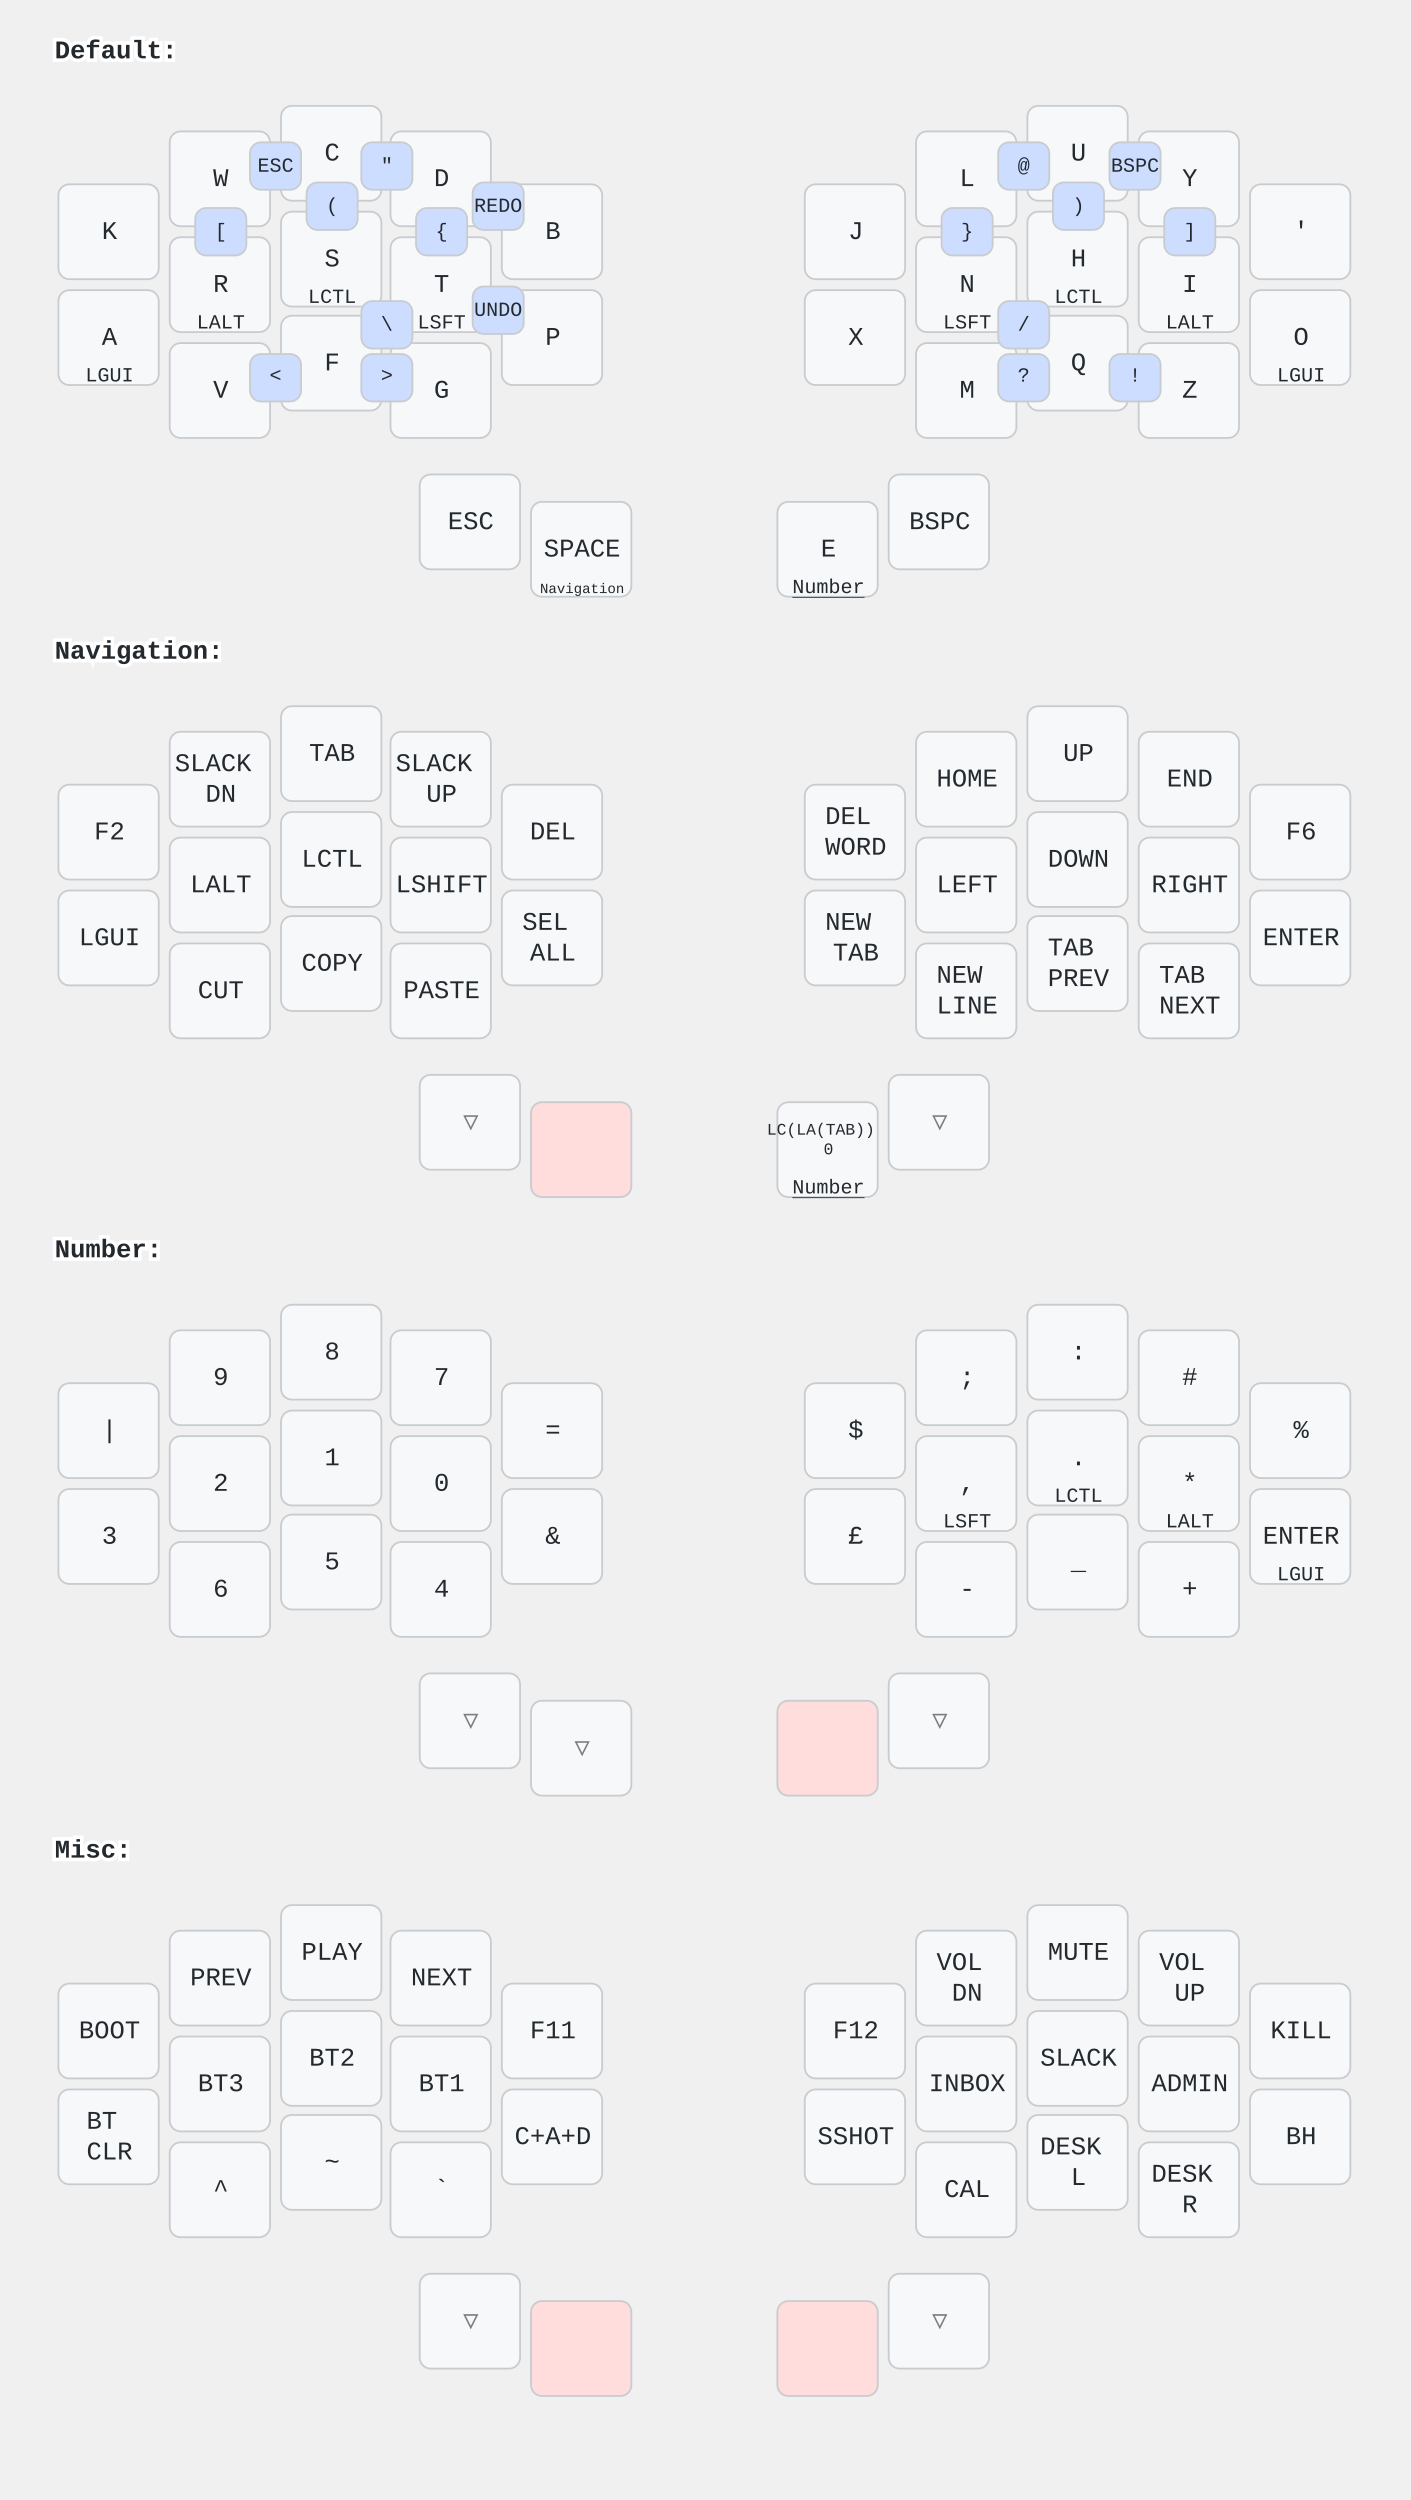
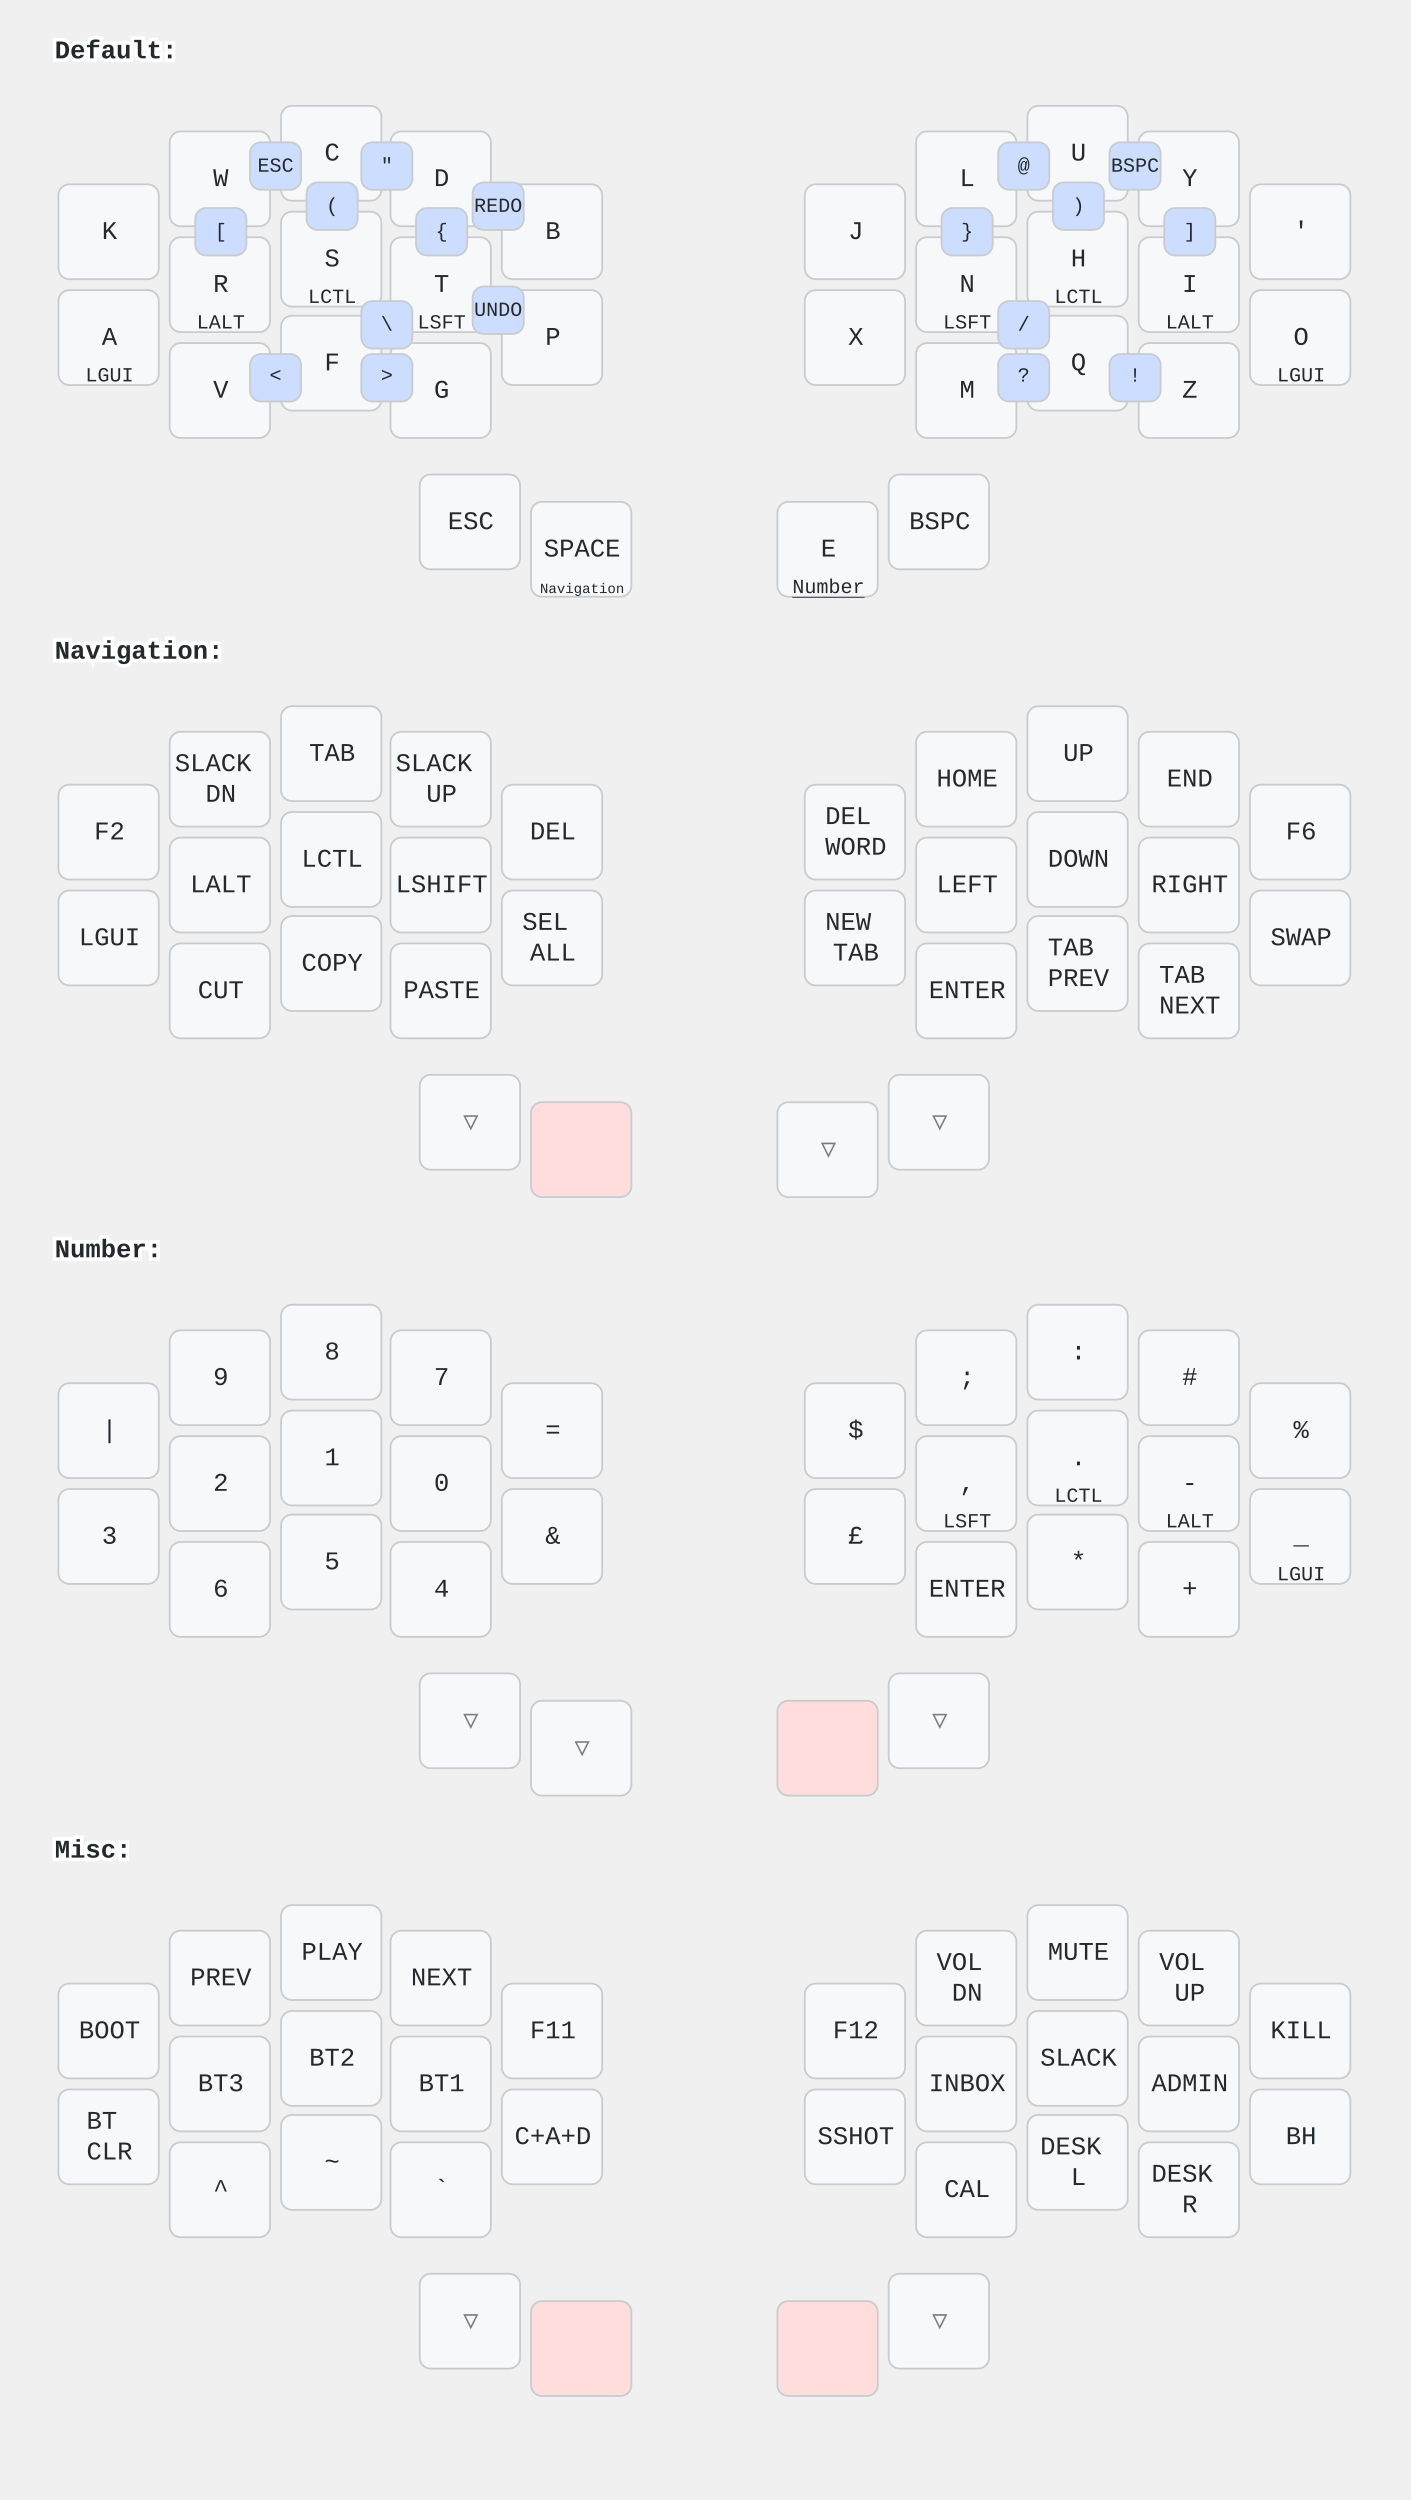
<svg xmlns="http://www.w3.org/2000/svg" width="773" height="1370" viewBox="0 0 773 1370" class="keymap">
  <style>/* inherit to force styles through use tags */
svg path {
    fill: inherit;
}

/* font and background color specifications */
svg.keymap {
    font-family: SFMono-Regular,Consolas,Liberation Mono,Menlo,monospace;
    font-size: 14px;
    font-kerning: normal;
    text-rendering: optimizeLegibility;
    fill: #24292e;
}

/* default key styling */
rect.key {
    fill: #f6f8fa;
}

rect.key, rect.combo {
    stroke: #c9cccf;
    stroke-width: 1;
}

/* default key side styling, only used is draw_key_sides is set */
rect.side {
    filter: brightness(90%);
}

/* color accent for combo boxes */
rect.combo, rect.combo-separate {
    fill: #cdf;
}

/* color accent for held keys */
rect.held, rect.combo.held {
    fill: #fdd;
}

/* color accent for ghost (optional) keys */
rect.ghost, rect.combo.ghost {
    stroke-dasharray: 4, 4;
    stroke-width: 2;
}

text {
    text-anchor: middle;
    dominant-baseline: middle;
}

/* styling for layer labels */
text.label {
    font-weight: bold;
    text-anchor: start;
    stroke: white;
    stroke-width: 4;
    paint-order: stroke;
}

/* styling for optional footer */
text.footer {
    text-anchor: end;
    dominant-baseline: auto;
    stroke: white;
    stroke-width: 4;
    paint-order: stroke;
}

/* styling for combo tap, and key hold/shifted label text */
text.combo, text.hold, text.shifted {
    font-size: 11px;
}

text.hold {
    text-anchor: middle;
    dominant-baseline: auto;
}

text.shifted {
    text-anchor: middle;
    dominant-baseline: hanging;
}

text.layer-activator {
    text-decoration: underline;
}

/* styling for hold/shifted label text in combo box */
text.combo.hold, text.combo.shifted {
    font-size: 8px;
}

/* lighter symbol for transparent keys */
text.trans {
    fill: #7b7e81;
}

/* styling for combo dendrons */
path.combo {
    stroke-width: 1;
    stroke: gray;
    fill: none;
}

/* Start Tabler Icons Cleanup */
/* cannot use height/width with glyphs */
.icon-tabler &gt; path {
    fill: inherit;
    stroke: inherit;
    stroke-width: 2;
}
/* hide tabler's default box */
.icon-tabler &gt; path[stroke="none"][fill="none"] {
    visibility: hidden;
}
/* End Tabler Icons Cleanup */
</style>
  <g transform="translate(30, 0)" class="layer-Default">
    <text x="0" y="28" class="label" id="Default">Default:</text>
    <g transform="translate(0, 56)">
      <g transform="translate(30, 71)" class="key keypos-0">
        <rect rx="6" ry="6" x="-28" y="-26" width="55" height="52" class="key" />
        <text x="0" y="0" class="key tap">K</text>
      </g>
      <g transform="translate(91, 42)" class="key keypos-1">
        <rect rx="6" ry="6" x="-28" y="-26" width="55" height="52" class="key" />
        <text x="0" y="0" class="key tap">W</text>
      </g>
      <g transform="translate(152, 28)" class="key keypos-2">
        <rect rx="6" ry="6" x="-28" y="-26" width="55" height="52" class="key" />
        <text x="0" y="0" class="key tap">C</text>
      </g>
      <g transform="translate(212, 42)" class="key keypos-3">
        <rect rx="6" ry="6" x="-28" y="-26" width="55" height="52" class="key" />
        <text x="0" y="0" class="key tap">D</text>
      </g>
      <g transform="translate(273, 71)" class="key keypos-4">
        <rect rx="6" ry="6" x="-28" y="-26" width="55" height="52" class="key" />
        <text x="0" y="0" class="key tap">B</text>
      </g>
      <g transform="translate(439, 71)" class="key keypos-5">
        <rect rx="6" ry="6" x="-28" y="-26" width="55" height="52" class="key" />
        <text x="0" y="0" class="key tap">J</text>
      </g>
      <g transform="translate(500, 42)" class="key keypos-6">
        <rect rx="6" ry="6" x="-28" y="-26" width="55" height="52" class="key" />
        <text x="0" y="0" class="key tap">L</text>
      </g>
      <g transform="translate(561, 28)" class="key keypos-7">
        <rect rx="6" ry="6" x="-28" y="-26" width="55" height="52" class="key" />
        <text x="0" y="0" class="key tap">U</text>
      </g>
      <g transform="translate(622, 42)" class="key keypos-8">
        <rect rx="6" ry="6" x="-28" y="-26" width="55" height="52" class="key" />
        <text x="0" y="0" class="key tap">Y</text>
      </g>
      <g transform="translate(683, 71)" class="key keypos-9">
        <rect rx="6" ry="6" x="-28" y="-26" width="55" height="52" class="key" />
        <text x="0" y="0" class="key tap">'</text>
      </g>
      <g transform="translate(30, 129)" class="key keypos-10">
        <rect rx="6" ry="6" x="-28" y="-26" width="55" height="52" class="key" />
        <text x="0" y="0" class="key tap">A</text>
        <text x="0" y="24" class="key hold">LGUI</text>
      </g>
      <g transform="translate(91, 100)" class="key keypos-11">
        <rect rx="6" ry="6" x="-28" y="-26" width="55" height="52" class="key" />
        <text x="0" y="0" class="key tap">R</text>
        <text x="0" y="24" class="key hold">LALT</text>
      </g>
      <g transform="translate(152, 86)" class="key keypos-12">
        <rect rx="6" ry="6" x="-28" y="-26" width="55" height="52" class="key" />
        <text x="0" y="0" class="key tap">S</text>
        <text x="0" y="24" class="key hold">LCTL</text>
      </g>
      <g transform="translate(212, 100)" class="key keypos-13">
        <rect rx="6" ry="6" x="-28" y="-26" width="55" height="52" class="key" />
        <text x="0" y="0" class="key tap">T</text>
        <text x="0" y="24" class="key hold">LSFT</text>
      </g>
      <g transform="translate(273, 129)" class="key keypos-14">
        <rect rx="6" ry="6" x="-28" y="-26" width="55" height="52" class="key" />
        <text x="0" y="0" class="key tap">P</text>
      </g>
      <g transform="translate(439, 129)" class="key keypos-15">
        <rect rx="6" ry="6" x="-28" y="-26" width="55" height="52" class="key" />
        <text x="0" y="0" class="key tap">X</text>
      </g>
      <g transform="translate(500, 100)" class="key keypos-16">
        <rect rx="6" ry="6" x="-28" y="-26" width="55" height="52" class="key" />
        <text x="0" y="0" class="key tap">N</text>
        <text x="0" y="24" class="key hold">LSFT</text>
      </g>
      <g transform="translate(561, 86)" class="key keypos-17">
        <rect rx="6" ry="6" x="-28" y="-26" width="55" height="52" class="key" />
        <text x="0" y="0" class="key tap">H</text>
        <text x="0" y="24" class="key hold">LCTL</text>
      </g>
      <g transform="translate(622, 100)" class="key keypos-18">
        <rect rx="6" ry="6" x="-28" y="-26" width="55" height="52" class="key" />
        <text x="0" y="0" class="key tap">I</text>
        <text x="0" y="24" class="key hold">LALT</text>
      </g>
      <g transform="translate(683, 129)" class="key keypos-19">
        <rect rx="6" ry="6" x="-28" y="-26" width="55" height="52" class="key" />
        <text x="0" y="0" class="key tap">O</text>
        <text x="0" y="24" class="key hold">LGUI</text>
      </g>
      <g transform="translate(91, 158)" class="key keypos-20">
        <rect rx="6" ry="6" x="-28" y="-26" width="55" height="52" class="key" />
        <text x="0" y="0" class="key tap">V</text>
      </g>
      <g transform="translate(152, 143)" class="key keypos-21">
        <rect rx="6" ry="6" x="-28" y="-26" width="55" height="52" class="key" />
        <text x="0" y="0" class="key tap">F</text>
      </g>
      <g transform="translate(212, 158)" class="key keypos-22">
        <rect rx="6" ry="6" x="-28" y="-26" width="55" height="52" class="key" />
        <text x="0" y="0" class="key tap">G</text>
      </g>
      <g transform="translate(500, 158)" class="key keypos-23">
        <rect rx="6" ry="6" x="-28" y="-26" width="55" height="52" class="key" />
        <text x="0" y="0" class="key tap">M</text>
      </g>
      <g transform="translate(561, 143)" class="key keypos-24">
        <rect rx="6" ry="6" x="-28" y="-26" width="55" height="52" class="key" />
        <text x="0" y="0" class="key tap">Q</text>
      </g>
      <g transform="translate(622, 158)" class="key keypos-25">
        <rect rx="6" ry="6" x="-28" y="-26" width="55" height="52" class="key" />
        <text x="0" y="0" class="key tap">Z</text>
      </g>
      <g transform="translate(228, 230)" class="key keypos-26">
        <rect rx="6" ry="6" x="-28" y="-26" width="55" height="52" class="key" />
        <text x="0" y="0" class="key tap">ESC</text>
      </g>
      <g transform="translate(289, 245)" class="key keypos-27">
        <rect rx="6" ry="6" x="-28" y="-26" width="55" height="52" class="key" />
        <text x="0" y="0" class="key tap">SPACE</text>
        <a href="#Navigation">
          <text x="0" y="24" class="key hold layer-activator">
            <tspan style="font-size: 70%">Navigation</tspan>
          </text>
        </a>
      </g>
      <g transform="translate(424, 245)" class="key keypos-28">
        <rect rx="6" ry="6" x="-28" y="-26" width="55" height="52" class="key" />
        <text x="0" y="0" class="key tap">E</text>
        <a href="#Number">
          <text x="0" y="24" class="key hold layer-activator">Number</text>
        </a>
      </g>
      <g transform="translate(485, 230)" class="key keypos-29">
        <rect rx="6" ry="6" x="-28" y="-26" width="55" height="52" class="key" />
        <text x="0" y="0" class="key tap">BSPC</text>
      </g>
      <g class="combo combopos-0">
        <rect rx="6" ry="6" x="229" y="44" width="28" height="26" class="combo" />
        <text x="243" y="57" class="combo tap">REDO</text>
      </g>
      <g class="combo combopos-1">
        <rect rx="6" ry="6" x="229" y="101" width="28" height="26" class="combo" />
        <text x="243" y="114" class="combo tap">UNDO</text>
      </g>
      <g class="combo combopos-2">
        <rect rx="6" ry="6" x="107" y="22" width="28" height="26" class="combo" />
        <text x="121" y="35" class="combo tap">ESC</text>
      </g>
      <g class="combo combopos-3">
        <rect rx="6" ry="6" x="578" y="22" width="28" height="26" class="combo" />
        <text x="592" y="35" class="combo tap">BSPC</text>
      </g>
      <g class="combo combopos-4">
        <rect rx="6" ry="6" x="107" y="138" width="28" height="26" class="combo" />
        <text x="121" y="150" class="combo tap">&lt;</text>
      </g>
      <g class="combo combopos-5">
        <rect rx="6" ry="6" x="168" y="138" width="28" height="26" class="combo" />
        <text x="182" y="150" class="combo tap">&gt;</text>
      </g>
      <g class="combo combopos-6">
        <rect rx="6" ry="6" x="168" y="22" width="28" height="26" class="combo" />
        <text x="182" y="35" class="combo tap">"</text>
      </g>
      <g class="combo combopos-7">
        <rect rx="6" ry="6" x="517" y="22" width="28" height="26" class="combo" />
        <text x="531" y="35" class="combo tap">@</text>
      </g>
      <g class="combo combopos-8">
        <rect rx="6" ry="6" x="517" y="109" width="28" height="26" class="combo" />
        <text x="531" y="122" class="combo tap">/</text>
      </g>
      <g class="combo combopos-9">
        <rect rx="6" ry="6" x="168" y="109" width="28" height="26" class="combo" />
        <text x="182" y="122" class="combo tap">\</text>
      </g>
      <g class="combo combopos-10">
        <rect rx="6" ry="6" x="578" y="138" width="28" height="26" class="combo" />
        <text x="592" y="150" class="combo tap">!</text>
      </g>
      <g class="combo combopos-11">
        <rect rx="6" ry="6" x="517" y="138" width="28" height="26" class="combo" />
        <text x="531" y="150" class="combo tap">?</text>
      </g>
      <g class="combo combopos-12">
        <rect rx="6" ry="6" x="77" y="58" width="28" height="26" class="combo" />
        <text x="91" y="71" class="combo tap">[</text>
      </g>
      <g class="combo combopos-13">
        <rect rx="6" ry="6" x="138" y="44" width="28" height="26" class="combo" />
        <text x="152" y="57" class="combo tap">(</text>
      </g>
      <g class="combo combopos-14">
        <rect rx="6" ry="6" x="198" y="58" width="28" height="26" class="combo" />
        <text x="212" y="71" class="combo tap">{</text>
      </g>
      <g class="combo combopos-15">
        <rect rx="6" ry="6" x="486" y="58" width="28" height="26" class="combo" />
        <text x="500" y="71" class="combo tap">}</text>
      </g>
      <g class="combo combopos-16">
        <rect rx="6" ry="6" x="547" y="44" width="28" height="26" class="combo" />
        <text x="561" y="57" class="combo tap">)</text>
      </g>
      <g class="combo combopos-17">
        <rect rx="6" ry="6" x="608" y="58" width="28" height="26" class="combo" />
        <text x="622" y="71" class="combo tap">]</text>
      </g>
    </g>
  </g>
  <g transform="translate(30, 329)" class="layer-Navigation">
    <text x="0" y="28" class="label" id="Navigation">Navigation:</text>
    <g transform="translate(0, 56)">
      <g transform="translate(30, 71)" class="key keypos-0">
        <rect rx="6" ry="6" x="-28" y="-26" width="55" height="52" class="key" />
        <text x="0" y="0" class="key tap">F2</text>
      </g>
      <g transform="translate(91, 42)" class="key keypos-1">
        <rect rx="6" ry="6" x="-28" y="-26" width="55" height="52" class="key" />
        <text x="0" y="0" class="key tap">
          <tspan x="0" dy="-0.6em">SLACK</tspan>
          <tspan x="0" dy="1.2em">DN</tspan>
        </text>
      </g>
      <g transform="translate(152, 28)" class="key keypos-2">
        <rect rx="6" ry="6" x="-28" y="-26" width="55" height="52" class="key" />
        <text x="0" y="0" class="key tap">TAB</text>
      </g>
      <g transform="translate(212, 42)" class="key keypos-3">
        <rect rx="6" ry="6" x="-28" y="-26" width="55" height="52" class="key" />
        <text x="0" y="0" class="key tap">
          <tspan x="0" dy="-0.6em">SLACK</tspan>
          <tspan x="0" dy="1.2em">UP</tspan>
        </text>
      </g>
      <g transform="translate(273, 71)" class="key keypos-4">
        <rect rx="6" ry="6" x="-28" y="-26" width="55" height="52" class="key" />
        <text x="0" y="0" class="key tap">DEL</text>
      </g>
      <g transform="translate(439, 71)" class="key keypos-5">
        <rect rx="6" ry="6" x="-28" y="-26" width="55" height="52" class="key" />
        <text x="0" y="0" class="key tap">
          <tspan x="0" dy="-0.6em">DEL</tspan>
          <tspan x="0" dy="1.2em">WORD</tspan>
        </text>
      </g>
      <g transform="translate(500, 42)" class="key keypos-6">
        <rect rx="6" ry="6" x="-28" y="-26" width="55" height="52" class="key" />
        <text x="0" y="0" class="key tap">HOME</text>
      </g>
      <g transform="translate(561, 28)" class="key keypos-7">
        <rect rx="6" ry="6" x="-28" y="-26" width="55" height="52" class="key" />
        <text x="0" y="0" class="key tap">UP</text>
      </g>
      <g transform="translate(622, 42)" class="key keypos-8">
        <rect rx="6" ry="6" x="-28" y="-26" width="55" height="52" class="key" />
        <text x="0" y="0" class="key tap">END</text>
      </g>
      <g transform="translate(683, 71)" class="key keypos-9">
        <rect rx="6" ry="6" x="-28" y="-26" width="55" height="52" class="key" />
        <text x="0" y="0" class="key tap">F6</text>
      </g>
      <g transform="translate(30, 129)" class="key keypos-10">
        <rect rx="6" ry="6" x="-28" y="-26" width="55" height="52" class="key" />
        <text x="0" y="0" class="key tap">LGUI</text>
      </g>
      <g transform="translate(91, 100)" class="key keypos-11">
        <rect rx="6" ry="6" x="-28" y="-26" width="55" height="52" class="key" />
        <text x="0" y="0" class="key tap">LALT</text>
      </g>
      <g transform="translate(152, 86)" class="key keypos-12">
        <rect rx="6" ry="6" x="-28" y="-26" width="55" height="52" class="key" />
        <text x="0" y="0" class="key tap">LCTL</text>
      </g>
      <g transform="translate(212, 100)" class="key keypos-13">
        <rect rx="6" ry="6" x="-28" y="-26" width="55" height="52" class="key" />
        <text x="0" y="0" class="key tap">LSHIFT</text>
      </g>
      <g transform="translate(273, 129)" class="key keypos-14">
        <rect rx="6" ry="6" x="-28" y="-26" width="55" height="52" class="key" />
        <text x="0" y="0" class="key tap">
          <tspan x="0" dy="-0.6em">SEL</tspan>
          <tspan x="0" dy="1.2em">ALL</tspan>
        </text>
      </g>
      <g transform="translate(439, 129)" class="key keypos-15">
        <rect rx="6" ry="6" x="-28" y="-26" width="55" height="52" class="key" />
        <text x="0" y="0" class="key tap">
          <tspan x="0" dy="-0.6em">NEW</tspan>
          <tspan x="0" dy="1.2em">TAB</tspan>
        </text>
      </g>
      <g transform="translate(500, 100)" class="key keypos-16">
        <rect rx="6" ry="6" x="-28" y="-26" width="55" height="52" class="key" />
        <text x="0" y="0" class="key tap">LEFT</text>
      </g>
      <g transform="translate(561, 86)" class="key keypos-17">
        <rect rx="6" ry="6" x="-28" y="-26" width="55" height="52" class="key" />
        <text x="0" y="0" class="key tap">DOWN</text>
      </g>
      <g transform="translate(622, 100)" class="key keypos-18">
        <rect rx="6" ry="6" x="-28" y="-26" width="55" height="52" class="key" />
        <text x="0" y="0" class="key tap">RIGHT</text>
      </g>
      <g transform="translate(683, 129)" class="key keypos-19">
        <rect rx="6" ry="6" x="-28" y="-26" width="55" height="52" class="key" />
+         <text x="0" y="0" class="key tap">SWAP</text>
+       </g>
+       <g transform="translate(91, 158)" class="key keypos-20">
+         <rect rx="6" ry="6" x="-28" y="-26" width="55" height="52" class="key" />
+         <text x="0" y="0" class="key tap">CUT</text>
+       </g>
+       <g transform="translate(152, 143)" class="key keypos-21">
+         <rect rx="6" ry="6" x="-28" y="-26" width="55" height="52" class="key" />
+         <text x="0" y="0" class="key tap">COPY</text>
+       </g>
+       <g transform="translate(212, 158)" class="key keypos-22">
+         <rect rx="6" ry="6" x="-28" y="-26" width="55" height="52" class="key" />
+         <text x="0" y="0" class="key tap">PASTE</text>
+       </g>
+       <g transform="translate(500, 158)" class="key keypos-23">
+         <rect rx="6" ry="6" x="-28" y="-26" width="55" height="52" class="key" />
        <text x="0" y="0" class="key tap">ENTER</text>
-       </g>
-       <g transform="translate(91, 158)" class="key keypos-20">
-         <rect rx="6" ry="6" x="-28" y="-26" width="55" height="52" class="key" />
-         <text x="0" y="0" class="key tap">CUT</text>
-       </g>
-       <g transform="translate(152, 143)" class="key keypos-21">
-         <rect rx="6" ry="6" x="-28" y="-26" width="55" height="52" class="key" />
-         <text x="0" y="0" class="key tap">COPY</text>
-       </g>
-       <g transform="translate(212, 158)" class="key keypos-22">
-         <rect rx="6" ry="6" x="-28" y="-26" width="55" height="52" class="key" />
-         <text x="0" y="0" class="key tap">PASTE</text>
-       </g>
-       <g transform="translate(500, 158)" class="key keypos-23">
-         <rect rx="6" ry="6" x="-28" y="-26" width="55" height="52" class="key" />
-         <text x="0" y="0" class="key tap">
-           <tspan x="0" dy="-0.6em">NEW</tspan>
-           <tspan x="0" dy="1.2em">LINE</tspan>
-         </text>
      </g>
      <g transform="translate(561, 143)" class="key keypos-24">
        <rect rx="6" ry="6" x="-28" y="-26" width="55" height="52" class="key" />
        <text x="0" y="0" class="key tap">
          <tspan x="0" dy="-0.6em">TAB</tspan>
          <tspan x="0" dy="1.2em">PREV</tspan>
        </text>
      </g>
      <g transform="translate(622, 158)" class="key keypos-25">
        <rect rx="6" ry="6" x="-28" y="-26" width="55" height="52" class="key" />
        <text x="0" y="0" class="key tap">
          <tspan x="0" dy="-0.6em">TAB</tspan>
          <tspan x="0" dy="1.2em">NEXT</tspan>
        </text>
      </g>
      <g transform="translate(228, 230)" class="key trans keypos-26">
        <rect rx="6" ry="6" x="-28" y="-26" width="55" height="52" class="key trans" />
        <text x="0" y="0" class="key trans tap">▽</text>
      </g>
      <g transform="translate(289, 245)" class="key held keypos-27">
        <rect rx="6" ry="6" x="-28" y="-26" width="55" height="52" class="key held" />
      </g>
-       <g transform="translate(424, 245)" class="key keypos-28">
-         <rect rx="6" ry="6" x="-28" y="-26" width="55" height="52" class="key" />
-         <text x="0" y="0" class="key tap">
-           <tspan x="0" dy="-1.2em" style="font-size: 64%">LC(LA(TAB))</tspan>
-           <tspan x="0" dy="1.2em" style="font-size: 64%">0</tspan>
-         </text>
-         <a href="#Number">
-           <text x="0" y="24" class="key hold layer-activator">Number</text>
-         </a>
+       <g transform="translate(424, 245)" class="key trans keypos-28">
+         <rect rx="6" ry="6" x="-28" y="-26" width="55" height="52" class="key trans" />
+         <text x="0" y="0" class="key trans tap">▽</text>
      </g>
      <g transform="translate(485, 230)" class="key trans keypos-29">
        <rect rx="6" ry="6" x="-28" y="-26" width="55" height="52" class="key trans" />
        <text x="0" y="0" class="key trans tap">▽</text>
      </g>
    </g>
  </g>
  <g transform="translate(30, 657)" class="layer-Number">
    <text x="0" y="28" class="label" id="Number">Number:</text>
    <g transform="translate(0, 56)">
      <g transform="translate(30, 71)" class="key keypos-0">
        <rect rx="6" ry="6" x="-28" y="-26" width="55" height="52" class="key" />
        <text x="0" y="0" class="key tap">|</text>
      </g>
      <g transform="translate(91, 42)" class="key keypos-1">
        <rect rx="6" ry="6" x="-28" y="-26" width="55" height="52" class="key" />
        <text x="0" y="0" class="key tap">9</text>
      </g>
      <g transform="translate(152, 28)" class="key keypos-2">
        <rect rx="6" ry="6" x="-28" y="-26" width="55" height="52" class="key" />
        <text x="0" y="0" class="key tap">8</text>
      </g>
      <g transform="translate(212, 42)" class="key keypos-3">
        <rect rx="6" ry="6" x="-28" y="-26" width="55" height="52" class="key" />
        <text x="0" y="0" class="key tap">7</text>
      </g>
      <g transform="translate(273, 71)" class="key keypos-4">
        <rect rx="6" ry="6" x="-28" y="-26" width="55" height="52" class="key" />
        <text x="0" y="0" class="key tap">=</text>
      </g>
      <g transform="translate(439, 71)" class="key keypos-5">
        <rect rx="6" ry="6" x="-28" y="-26" width="55" height="52" class="key" />
        <text x="0" y="0" class="key tap">$</text>
      </g>
      <g transform="translate(500, 42)" class="key keypos-6">
        <rect rx="6" ry="6" x="-28" y="-26" width="55" height="52" class="key" />
        <text x="0" y="0" class="key tap">;</text>
      </g>
      <g transform="translate(561, 28)" class="key keypos-7">
        <rect rx="6" ry="6" x="-28" y="-26" width="55" height="52" class="key" />
        <text x="0" y="0" class="key tap">:</text>
      </g>
      <g transform="translate(622, 42)" class="key keypos-8">
        <rect rx="6" ry="6" x="-28" y="-26" width="55" height="52" class="key" />
        <text x="0" y="0" class="key tap">#</text>
      </g>
      <g transform="translate(683, 71)" class="key keypos-9">
        <rect rx="6" ry="6" x="-28" y="-26" width="55" height="52" class="key" />
        <text x="0" y="0" class="key tap">%</text>
      </g>
      <g transform="translate(30, 129)" class="key keypos-10">
        <rect rx="6" ry="6" x="-28" y="-26" width="55" height="52" class="key" />
        <text x="0" y="0" class="key tap">3</text>
      </g>
      <g transform="translate(91, 100)" class="key keypos-11">
        <rect rx="6" ry="6" x="-28" y="-26" width="55" height="52" class="key" />
        <text x="0" y="0" class="key tap">2</text>
      </g>
      <g transform="translate(152, 86)" class="key keypos-12">
        <rect rx="6" ry="6" x="-28" y="-26" width="55" height="52" class="key" />
        <text x="0" y="0" class="key tap">1</text>
      </g>
      <g transform="translate(212, 100)" class="key keypos-13">
        <rect rx="6" ry="6" x="-28" y="-26" width="55" height="52" class="key" />
        <text x="0" y="0" class="key tap">0</text>
      </g>
      <g transform="translate(273, 129)" class="key keypos-14">
        <rect rx="6" ry="6" x="-28" y="-26" width="55" height="52" class="key" />
        <text x="0" y="0" class="key tap">&amp;</text>
      </g>
      <g transform="translate(439, 129)" class="key keypos-15">
        <rect rx="6" ry="6" x="-28" y="-26" width="55" height="52" class="key" />
        <text x="0" y="0" class="key tap">£</text>
      </g>
      <g transform="translate(500, 100)" class="key keypos-16">
        <rect rx="6" ry="6" x="-28" y="-26" width="55" height="52" class="key" />
        <text x="0" y="0" class="key tap">,</text>
        <text x="0" y="24" class="key hold">LSFT</text>
      </g>
      <g transform="translate(561, 86)" class="key keypos-17">
        <rect rx="6" ry="6" x="-28" y="-26" width="55" height="52" class="key" />
        <text x="0" y="0" class="key tap">.</text>
        <text x="0" y="24" class="key hold">LCTL</text>
      </g>
      <g transform="translate(622, 100)" class="key keypos-18">
        <rect rx="6" ry="6" x="-28" y="-26" width="55" height="52" class="key" />
+         <text x="0" y="0" class="key tap">-</text>
+         <text x="0" y="24" class="key hold">LALT</text>
+       </g>
+       <g transform="translate(683, 129)" class="key keypos-19">
+         <rect rx="6" ry="6" x="-28" y="-26" width="55" height="52" class="key" />
+         <text x="0" y="0" class="key tap">_</text>
+         <text x="0" y="24" class="key hold">LGUI</text>
+       </g>
+       <g transform="translate(91, 158)" class="key keypos-20">
+         <rect rx="6" ry="6" x="-28" y="-26" width="55" height="52" class="key" />
+         <text x="0" y="0" class="key tap">6</text>
+       </g>
+       <g transform="translate(152, 143)" class="key keypos-21">
+         <rect rx="6" ry="6" x="-28" y="-26" width="55" height="52" class="key" />
+         <text x="0" y="0" class="key tap">5</text>
+       </g>
+       <g transform="translate(212, 158)" class="key keypos-22">
+         <rect rx="6" ry="6" x="-28" y="-26" width="55" height="52" class="key" />
+         <text x="0" y="0" class="key tap">4</text>
+       </g>
+       <g transform="translate(500, 158)" class="key keypos-23">
+         <rect rx="6" ry="6" x="-28" y="-26" width="55" height="52" class="key" />
+         <text x="0" y="0" class="key tap">ENTER</text>
+       </g>
+       <g transform="translate(561, 143)" class="key keypos-24">
+         <rect rx="6" ry="6" x="-28" y="-26" width="55" height="52" class="key" />
        <text x="0" y="0" class="key tap">*</text>
-         <text x="0" y="24" class="key hold">LALT</text>
-       </g>
-       <g transform="translate(683, 129)" class="key keypos-19">
-         <rect rx="6" ry="6" x="-28" y="-26" width="55" height="52" class="key" />
-         <text x="0" y="0" class="key tap">ENTER</text>
-         <text x="0" y="24" class="key hold">LGUI</text>
-       </g>
-       <g transform="translate(91, 158)" class="key keypos-20">
-         <rect rx="6" ry="6" x="-28" y="-26" width="55" height="52" class="key" />
-         <text x="0" y="0" class="key tap">6</text>
-       </g>
-       <g transform="translate(152, 143)" class="key keypos-21">
-         <rect rx="6" ry="6" x="-28" y="-26" width="55" height="52" class="key" />
-         <text x="0" y="0" class="key tap">5</text>
-       </g>
-       <g transform="translate(212, 158)" class="key keypos-22">
-         <rect rx="6" ry="6" x="-28" y="-26" width="55" height="52" class="key" />
-         <text x="0" y="0" class="key tap">4</text>
-       </g>
-       <g transform="translate(500, 158)" class="key keypos-23">
-         <rect rx="6" ry="6" x="-28" y="-26" width="55" height="52" class="key" />
-         <text x="0" y="0" class="key tap">-</text>
-       </g>
-       <g transform="translate(561, 143)" class="key keypos-24">
-         <rect rx="6" ry="6" x="-28" y="-26" width="55" height="52" class="key" />
-         <text x="0" y="0" class="key tap">_</text>
      </g>
      <g transform="translate(622, 158)" class="key keypos-25">
        <rect rx="6" ry="6" x="-28" y="-26" width="55" height="52" class="key" />
        <text x="0" y="0" class="key tap">+</text>
      </g>
      <g transform="translate(228, 230)" class="key trans keypos-26">
        <rect rx="6" ry="6" x="-28" y="-26" width="55" height="52" class="key trans" />
        <text x="0" y="0" class="key trans tap">▽</text>
      </g>
      <g transform="translate(289, 245)" class="key trans keypos-27">
        <rect rx="6" ry="6" x="-28" y="-26" width="55" height="52" class="key trans" />
        <text x="0" y="0" class="key trans tap">▽</text>
      </g>
      <g transform="translate(424, 245)" class="key held keypos-28">
        <rect rx="6" ry="6" x="-28" y="-26" width="55" height="52" class="key held" />
      </g>
      <g transform="translate(485, 230)" class="key trans keypos-29">
        <rect rx="6" ry="6" x="-28" y="-26" width="55" height="52" class="key trans" />
        <text x="0" y="0" class="key trans tap">▽</text>
      </g>
    </g>
  </g>
  <g transform="translate(30, 986)" class="layer-Misc">
    <text x="0" y="28" class="label" id="Misc">Misc:</text>
    <g transform="translate(0, 56)">
      <g transform="translate(30, 71)" class="key keypos-0">
        <rect rx="6" ry="6" x="-28" y="-26" width="55" height="52" class="key" />
        <text x="0" y="0" class="key tap">BOOT</text>
      </g>
      <g transform="translate(91, 42)" class="key keypos-1">
        <rect rx="6" ry="6" x="-28" y="-26" width="55" height="52" class="key" />
        <text x="0" y="0" class="key tap">PREV</text>
      </g>
      <g transform="translate(152, 28)" class="key keypos-2">
        <rect rx="6" ry="6" x="-28" y="-26" width="55" height="52" class="key" />
        <text x="0" y="0" class="key tap">PLAY</text>
      </g>
      <g transform="translate(212, 42)" class="key keypos-3">
        <rect rx="6" ry="6" x="-28" y="-26" width="55" height="52" class="key" />
        <text x="0" y="0" class="key tap">NEXT</text>
      </g>
      <g transform="translate(273, 71)" class="key keypos-4">
        <rect rx="6" ry="6" x="-28" y="-26" width="55" height="52" class="key" />
        <text x="0" y="0" class="key tap">F11</text>
      </g>
      <g transform="translate(439, 71)" class="key keypos-5">
        <rect rx="6" ry="6" x="-28" y="-26" width="55" height="52" class="key" />
        <text x="0" y="0" class="key tap">F12</text>
      </g>
      <g transform="translate(500, 42)" class="key keypos-6">
        <rect rx="6" ry="6" x="-28" y="-26" width="55" height="52" class="key" />
        <text x="0" y="0" class="key tap">
          <tspan x="0" dy="-0.6em">VOL</tspan>
          <tspan x="0" dy="1.2em">DN</tspan>
        </text>
      </g>
      <g transform="translate(561, 28)" class="key keypos-7">
        <rect rx="6" ry="6" x="-28" y="-26" width="55" height="52" class="key" />
        <text x="0" y="0" class="key tap">MUTE</text>
      </g>
      <g transform="translate(622, 42)" class="key keypos-8">
        <rect rx="6" ry="6" x="-28" y="-26" width="55" height="52" class="key" />
        <text x="0" y="0" class="key tap">
          <tspan x="0" dy="-0.6em">VOL</tspan>
          <tspan x="0" dy="1.2em">UP</tspan>
        </text>
      </g>
      <g transform="translate(683, 71)" class="key keypos-9">
        <rect rx="6" ry="6" x="-28" y="-26" width="55" height="52" class="key" />
        <text x="0" y="0" class="key tap">KILL</text>
      </g>
      <g transform="translate(30, 129)" class="key keypos-10">
        <rect rx="6" ry="6" x="-28" y="-26" width="55" height="52" class="key" />
        <text x="0" y="0" class="key tap">
          <tspan x="0" dy="-0.6em">BT</tspan>
          <tspan x="0" dy="1.2em">CLR</tspan>
        </text>
      </g>
      <g transform="translate(91, 100)" class="key keypos-11">
        <rect rx="6" ry="6" x="-28" y="-26" width="55" height="52" class="key" />
        <text x="0" y="0" class="key tap">BT3</text>
      </g>
      <g transform="translate(152, 86)" class="key keypos-12">
        <rect rx="6" ry="6" x="-28" y="-26" width="55" height="52" class="key" />
        <text x="0" y="0" class="key tap">BT2</text>
      </g>
      <g transform="translate(212, 100)" class="key keypos-13">
        <rect rx="6" ry="6" x="-28" y="-26" width="55" height="52" class="key" />
        <text x="0" y="0" class="key tap">BT1</text>
      </g>
      <g transform="translate(273, 129)" class="key keypos-14">
        <rect rx="6" ry="6" x="-28" y="-26" width="55" height="52" class="key" />
        <text x="0" y="0" class="key tap">C+A+D</text>
      </g>
      <g transform="translate(439, 129)" class="key keypos-15">
        <rect rx="6" ry="6" x="-28" y="-26" width="55" height="52" class="key" />
        <text x="0" y="0" class="key tap">SSHOT</text>
      </g>
      <g transform="translate(500, 100)" class="key keypos-16">
        <rect rx="6" ry="6" x="-28" y="-26" width="55" height="52" class="key" />
        <text x="0" y="0" class="key tap">INBOX</text>
      </g>
      <g transform="translate(561, 86)" class="key keypos-17">
        <rect rx="6" ry="6" x="-28" y="-26" width="55" height="52" class="key" />
        <text x="0" y="0" class="key tap">SLACK</text>
      </g>
      <g transform="translate(622, 100)" class="key keypos-18">
        <rect rx="6" ry="6" x="-28" y="-26" width="55" height="52" class="key" />
        <text x="0" y="0" class="key tap">ADMIN</text>
      </g>
      <g transform="translate(683, 129)" class="key keypos-19">
        <rect rx="6" ry="6" x="-28" y="-26" width="55" height="52" class="key" />
        <text x="0" y="0" class="key tap">BH</text>
      </g>
      <g transform="translate(91, 158)" class="key keypos-20">
        <rect rx="6" ry="6" x="-28" y="-26" width="55" height="52" class="key" />
        <text x="0" y="0" class="key tap">^</text>
      </g>
      <g transform="translate(152, 143)" class="key keypos-21">
        <rect rx="6" ry="6" x="-28" y="-26" width="55" height="52" class="key" />
        <text x="0" y="0" class="key tap">~</text>
      </g>
      <g transform="translate(212, 158)" class="key keypos-22">
        <rect rx="6" ry="6" x="-28" y="-26" width="55" height="52" class="key" />
        <text x="0" y="0" class="key tap">`</text>
      </g>
      <g transform="translate(500, 158)" class="key keypos-23">
        <rect rx="6" ry="6" x="-28" y="-26" width="55" height="52" class="key" />
        <text x="0" y="0" class="key tap">CAL</text>
      </g>
      <g transform="translate(561, 143)" class="key keypos-24">
        <rect rx="6" ry="6" x="-28" y="-26" width="55" height="52" class="key" />
        <text x="0" y="0" class="key tap">
          <tspan x="0" dy="-0.6em">DESK</tspan>
          <tspan x="0" dy="1.2em">L</tspan>
        </text>
      </g>
      <g transform="translate(622, 158)" class="key keypos-25">
        <rect rx="6" ry="6" x="-28" y="-26" width="55" height="52" class="key" />
        <text x="0" y="0" class="key tap">
          <tspan x="0" dy="-0.6em">DESK</tspan>
          <tspan x="0" dy="1.2em">R</tspan>
        </text>
      </g>
      <g transform="translate(228, 230)" class="key trans keypos-26">
        <rect rx="6" ry="6" x="-28" y="-26" width="55" height="52" class="key trans" />
        <text x="0" y="0" class="key trans tap">▽</text>
      </g>
      <g transform="translate(289, 245)" class="key held keypos-27">
        <rect rx="6" ry="6" x="-28" y="-26" width="55" height="52" class="key held" />
      </g>
      <g transform="translate(424, 245)" class="key held keypos-28">
        <rect rx="6" ry="6" x="-28" y="-26" width="55" height="52" class="key held" />
      </g>
      <g transform="translate(485, 230)" class="key trans keypos-29">
        <rect rx="6" ry="6" x="-28" y="-26" width="55" height="52" class="key trans" />
        <text x="0" y="0" class="key trans tap">▽</text>
      </g>
    </g>
  </g>
</svg>
